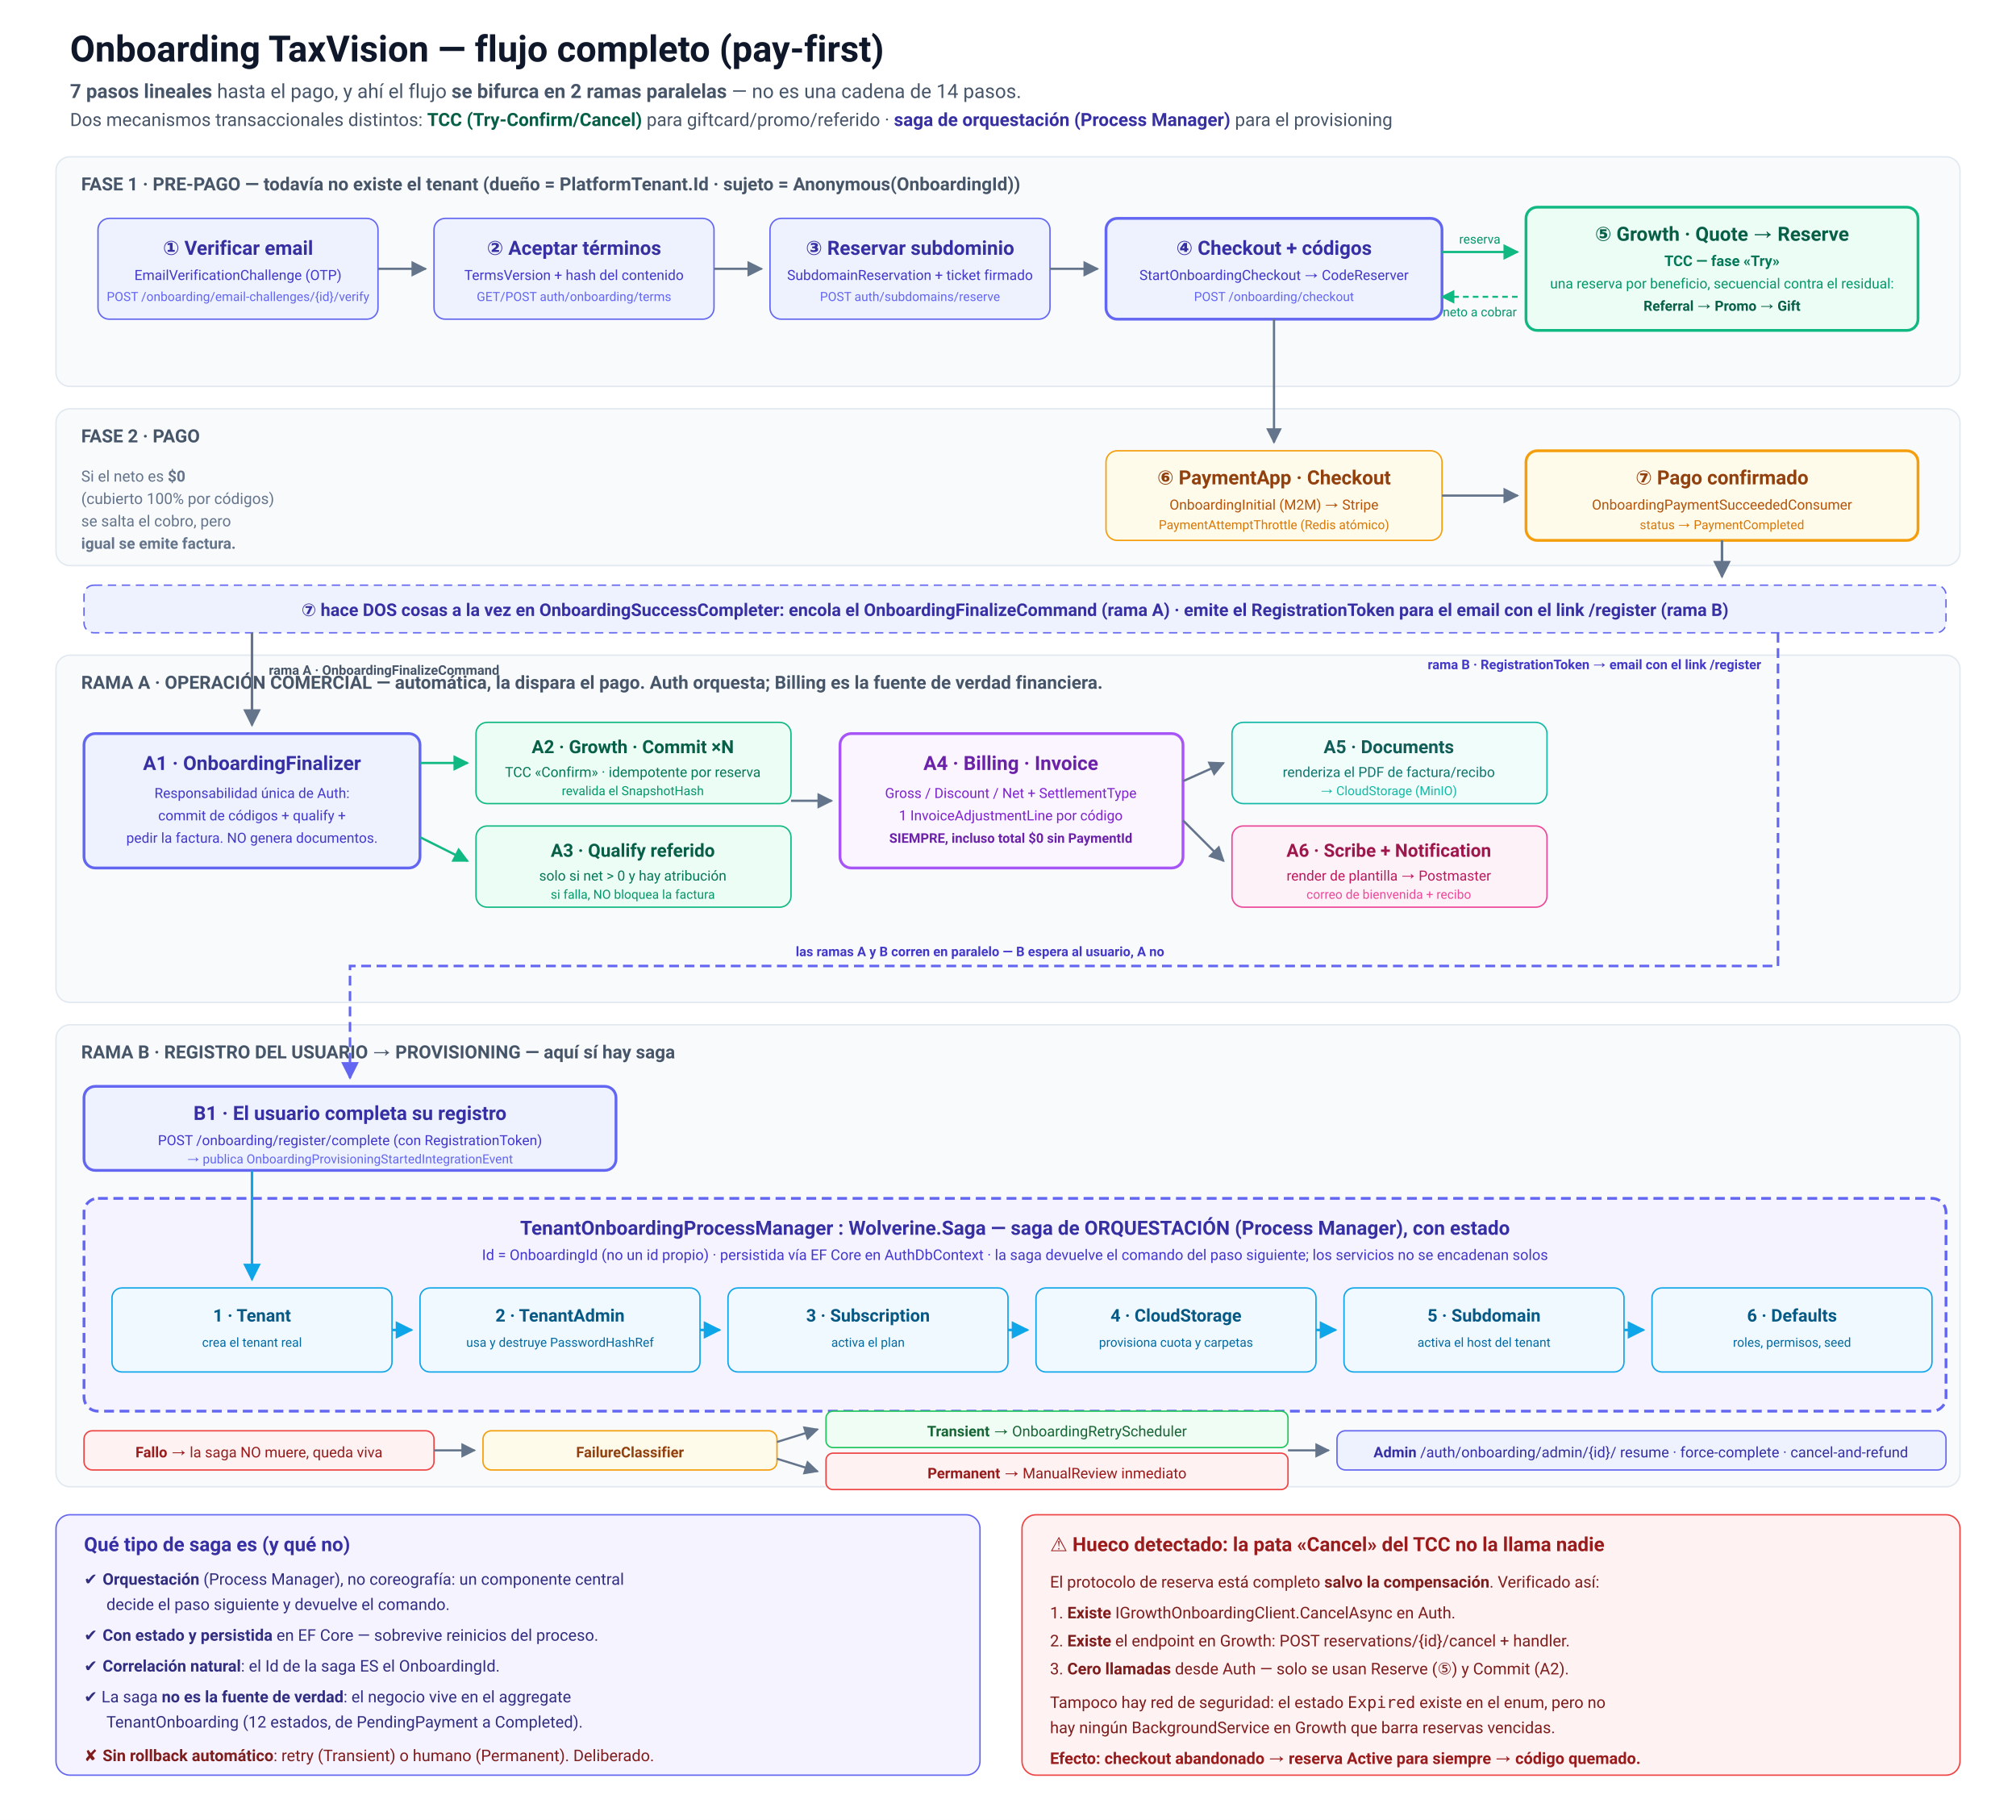
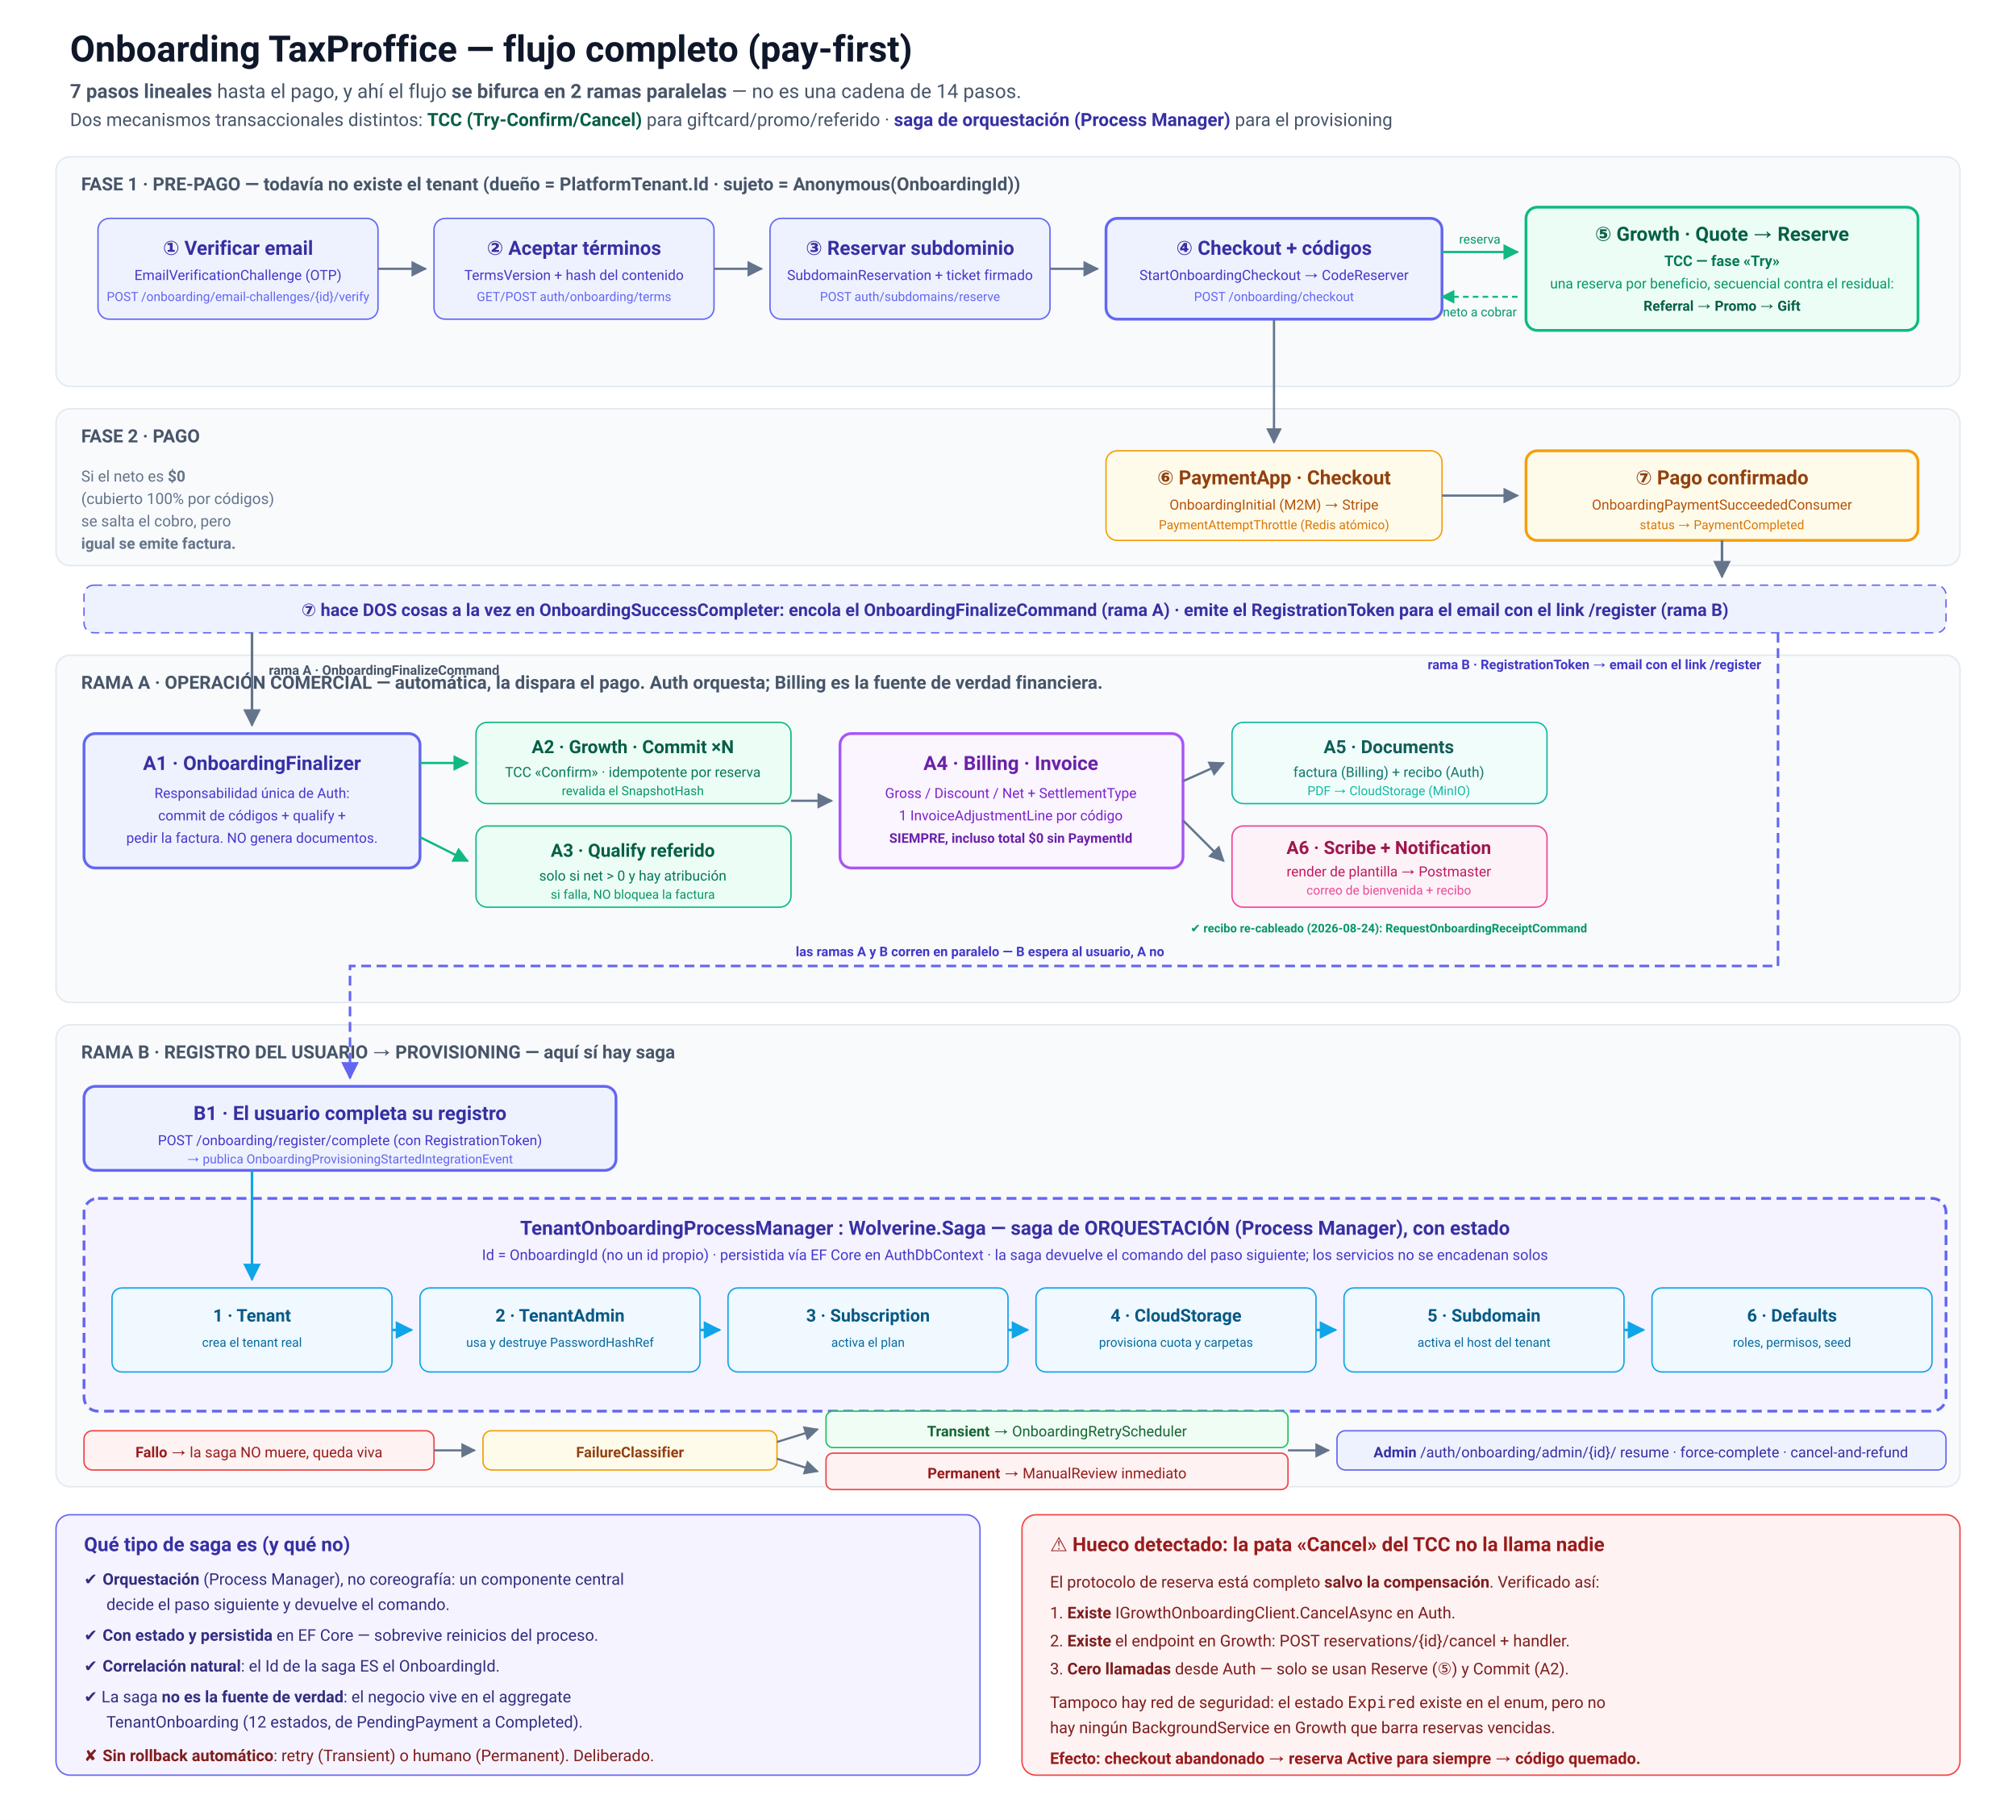
<svg xmlns="http://www.w3.org/2000/svg" viewBox="0 0 1440 1300" width="1440" height="1300" font-family="Segoe UI, Roboto, Helvetica, Arial, sans-serif">
  <defs>
    <marker id="a" viewBox="0 0 10 10" refX="9" refY="5" markerWidth="7" markerHeight="7" orient="auto-start-reverse">
      <path d="M0,0 L10,5 L0,10 z" fill="#64748b" />
    </marker>
    <marker id="ag" viewBox="0 0 10 10" refX="9" refY="5" markerWidth="7" markerHeight="7" orient="auto-start-reverse">
      <path d="M0,0 L10,5 L0,10 z" fill="#10b981" />
    </marker>
    <marker id="ai" viewBox="0 0 10 10" refX="9" refY="5" markerWidth="7" markerHeight="7" orient="auto-start-reverse">
      <path d="M0,0 L10,5 L0,10 z" fill="#6366f1" />
    </marker>
    <marker id="ab" viewBox="0 0 10 10" refX="9" refY="5" markerWidth="7" markerHeight="7" orient="auto-start-reverse">
      <path d="M0,0 L10,5 L0,10 z" fill="#0ea5e9" />
    </marker>
  </defs>
  <rect width="1440" height="1300" fill="#ffffff" />
-   <text x="50" y="44" font-size="26" font-weight="700" fill="#0f172a">Onboarding TaxVision — flujo completo (pay-first)</text>
+   <text x="50" y="44" font-size="26" font-weight="700" fill="#0f172a">Onboarding TaxProffice — flujo completo (pay-first)</text>
  <text x="50" y="70" font-size="14" fill="#475569">
    <tspan font-weight="600">7 pasos lineales</tspan> hasta el pago, y ahí el flujo <tspan font-weight="600">se bifurca en 2 ramas paralelas</tspan> — no es una cadena de 14 pasos.</text>
  <text x="50" y="90" font-size="13" fill="#475569">Dos mecanismos transaccionales distintos: <tspan font-weight="600" fill="#065f46">TCC (Try-Confirm/Cancel)</tspan> para giftcard/promo/referido · <tspan font-weight="600" fill="#3730a3">saga de orquestación (Process Manager)</tspan> para el provisioning</text>
  <rect x="40" y="112" width="1360" height="164" rx="10" fill="#f8fafc" stroke="#e2e8f0" />
  <text x="58" y="136" font-size="13" font-weight="700" fill="#475569">FASE 1 · PRE-PAGO — todavía no existe el tenant (dueño = PlatformTenant.Id · sujeto = Anonymous(OnboardingId))</text>
  <rect x="40" y="292" width="1360" height="112" rx="10" fill="#f8fafc" stroke="#e2e8f0" />
  <text x="58" y="316" font-size="13" font-weight="700" fill="#475569">FASE 2 · PAGO</text>
  <rect x="40" y="468" width="1360" height="248" rx="10" fill="#f8fafc" stroke="#e2e8f0" />
  <text x="58" y="492" font-size="13" font-weight="700" fill="#475569">RAMA A · OPERACIÓN COMERCIAL — automática, la dispara el pago. Auth orquesta; Billing es la fuente de verdad financiera.</text>
  <rect x="40" y="732" width="1360" height="330" rx="10" fill="#f8fafc" stroke="#e2e8f0" />
  <text x="58" y="756" font-size="13" font-weight="700" fill="#475569">RAMA B · REGISTRO DEL USUARIO → PROVISIONING — aquí sí hay saga</text>
  <rect x="70" y="156" width="200" height="72" rx="8" fill="#eef2ff" stroke="#6366f1" />
  <text x="170" y="182" font-size="14" font-weight="700" fill="#3730a3" text-anchor="middle">① Verificar email</text>
  <text x="170" y="200" font-size="10" fill="#4338ca" text-anchor="middle">EmailVerificationChallenge (OTP)</text>
  <text x="170" y="215" font-size="9" fill="#6366f1" text-anchor="middle">POST /onboarding/email-challenges/{id}/verify</text>
  <rect x="310" y="156" width="200" height="72" rx="8" fill="#eef2ff" stroke="#6366f1" />
  <text x="410" y="182" font-size="14" font-weight="700" fill="#3730a3" text-anchor="middle">② Aceptar términos</text>
  <text x="410" y="200" font-size="10" fill="#4338ca" text-anchor="middle">TermsVersion + hash del contenido</text>
  <text x="410" y="215" font-size="9" fill="#6366f1" text-anchor="middle">GET/POST auth/onboarding/terms</text>
  <rect x="550" y="156" width="200" height="72" rx="8" fill="#eef2ff" stroke="#6366f1" />
  <text x="650" y="182" font-size="14" font-weight="700" fill="#3730a3" text-anchor="middle">③ Reservar subdominio</text>
  <text x="650" y="200" font-size="10" fill="#4338ca" text-anchor="middle">SubdomainReservation + ticket firmado</text>
  <text x="650" y="215" font-size="9" fill="#6366f1" text-anchor="middle">POST auth/subdomains/reserve</text>
  <rect x="790" y="156" width="240" height="72" rx="8" fill="#eef2ff" stroke="#6366f1" stroke-width="2" />
  <text x="910" y="182" font-size="14" font-weight="700" fill="#3730a3" text-anchor="middle">④ Checkout + códigos</text>
  <text x="910" y="200" font-size="10" fill="#4338ca" text-anchor="middle">StartOnboardingCheckout → CodeReserver</text>
  <text x="910" y="215" font-size="9" fill="#6366f1" text-anchor="middle">POST /onboarding/checkout</text>
  <rect x="1090" y="148" width="280" height="88" rx="8" fill="#ecfdf5" stroke="#10b981" stroke-width="2" />
  <text x="1230" y="172" font-size="14" font-weight="700" fill="#065f46" text-anchor="middle">⑤ Growth · Quote → Reserve</text>
  <text x="1230" y="190" font-size="10.5" font-weight="600" fill="#047857" text-anchor="middle">TCC — fase «Try»</text>
  <text x="1230" y="206" font-size="10" fill="#059669" text-anchor="middle">una reserva por beneficio, secuencial contra el residual:</text>
  <text x="1230" y="222" font-size="10" font-weight="600" fill="#065f46" text-anchor="middle">Referral → Promo → Gift</text>
  <text x="58" y="344" font-size="11" fill="#64748b">Si el neto es <tspan font-weight="700">$0</tspan>
  </text>
  <text x="58" y="360" font-size="11" fill="#64748b">(cubierto 100% por códigos)</text>
  <text x="58" y="376" font-size="11" fill="#64748b">se salta el cobro, pero</text>
  <text x="58" y="392" font-size="11" font-weight="700" fill="#64748b">igual se emite factura.</text>
  <rect x="790" y="322" width="240" height="64" rx="8" fill="#fffbeb" stroke="#f59e0b" />
  <text x="910" y="346" font-size="14" font-weight="700" fill="#92400e" text-anchor="middle">⑥ PaymentApp · Checkout</text>
  <text x="910" y="364" font-size="10" fill="#b45309" text-anchor="middle">OnboardingInitial (M2M) → Stripe</text>
  <text x="910" y="378" font-size="9" fill="#d97706" text-anchor="middle">PaymentAttemptThrottle (Redis atómico)</text>
  <rect x="1090" y="322" width="280" height="64" rx="8" fill="#fffbeb" stroke="#f59e0b" stroke-width="2" />
  <text x="1230" y="346" font-size="14" font-weight="700" fill="#92400e" text-anchor="middle">⑦ Pago confirmado</text>
  <text x="1230" y="364" font-size="10" fill="#b45309" text-anchor="middle">OnboardingPaymentSucceededConsumer</text>
  <text x="1230" y="378" font-size="9" fill="#d97706" text-anchor="middle">status → PaymentCompleted</text>
  <rect x="60" y="418" width="1330" height="34" rx="7" fill="#eef2ff" stroke="#6366f1" stroke-dasharray="6 4" />
  <text x="725" y="440" font-size="12.5" font-weight="700" fill="#3730a3" text-anchor="middle">⑦ hace DOS cosas a la vez en OnboardingSuccessCompleter: encola el OnboardingFinalizeCommand (rama A)  ·  emite el RegistrationToken para el email con el link /register (rama B)</text>
  <rect x="60" y="524" width="240" height="96" rx="8" fill="#eef2ff" stroke="#6366f1" stroke-width="2" />
  <text x="180" y="550" font-size="14" font-weight="700" fill="#3730a3" text-anchor="middle">A1 · OnboardingFinalizer</text>
  <text x="180" y="570" font-size="10" fill="#4338ca" text-anchor="middle">Responsabilidad única de Auth:</text>
  <text x="180" y="586" font-size="10" fill="#4338ca" text-anchor="middle">commit de códigos + qualify +</text>
  <text x="180" y="602" font-size="10" fill="#4338ca" text-anchor="middle">pedir la factura. NO genera documentos.</text>
  <rect x="340" y="516" width="225" height="58" rx="8" fill="#ecfdf5" stroke="#10b981" />
  <text x="452" y="538" font-size="13" font-weight="700" fill="#065f46" text-anchor="middle">A2 · Growth · Commit ×N</text>
  <text x="452" y="555" font-size="10" fill="#047857" text-anchor="middle">TCC «Confirm» · idempotente por reserva</text>
  <text x="452" y="568" font-size="9" fill="#059669" text-anchor="middle">revalida el SnapshotHash</text>
  <rect x="340" y="590" width="225" height="58" rx="8" fill="#ecfdf5" stroke="#10b981" />
  <text x="452" y="612" font-size="13" font-weight="700" fill="#065f46" text-anchor="middle">A3 · Qualify referido</text>
  <text x="452" y="629" font-size="10" fill="#047857" text-anchor="middle">solo si net &gt; 0 y hay atribución</text>
  <text x="452" y="642" font-size="9" fill="#059669" text-anchor="middle">si falla, NO bloquea la factura</text>
  <rect x="600" y="524" width="245" height="96" rx="8" fill="#faf5ff" stroke="#a855f7" stroke-width="2" />
  <text x="722" y="550" font-size="14" font-weight="700" fill="#6b21a8" text-anchor="middle">A4 · Billing · Invoice</text>
  <text x="722" y="570" font-size="10" fill="#7e22ce" text-anchor="middle">Gross / Discount / Net + SettlementType</text>
  <text x="722" y="586" font-size="10" fill="#7e22ce" text-anchor="middle">1 InvoiceAdjustmentLine por código</text>
  <text x="722" y="602" font-size="9.5" font-weight="600" fill="#6b21a8" text-anchor="middle">SIEMPRE, incluso total $0 sin PaymentId</text>
  <rect x="880" y="516" width="225" height="58" rx="8" fill="#f0fdfa" stroke="#14b8a6" />
  <text x="992" y="538" font-size="13" font-weight="700" fill="#115e59" text-anchor="middle">A5 · Documents</text>
-   <text x="992" y="555" font-size="10" fill="#0f766e" text-anchor="middle">renderiza el PDF de factura/recibo</text>
-   <text x="992" y="568" font-size="9" fill="#14b8a6" text-anchor="middle">→ CloudStorage (MinIO)</text>
+   <text x="992" y="555" font-size="10" fill="#0f766e" text-anchor="middle">factura (Billing) + recibo (Auth)</text>
+   <text x="992" y="568" font-size="9" fill="#14b8a6" text-anchor="middle">PDF → CloudStorage (MinIO)</text>
  <rect x="880" y="590" width="225" height="58" rx="8" fill="#fdf2f8" stroke="#ec4899" />
-   <text x="992" y="612" font-size="13" font-weight="700" fill="#9d174d" text-anchor="middle">A6 · Scribe + Notification</text>
-   <text x="992" y="629" font-size="10" fill="#be185d" text-anchor="middle">render de plantilla → Postmaster</text>
-   <text x="992" y="642" font-size="9" fill="#ec4899" text-anchor="middle">correo de bienvenida + recibo</text>
+   <text x="992" y="610" font-size="13" font-weight="700" fill="#9d174d" text-anchor="middle">A6 · Scribe + Notification</text>
+   <text x="992" y="626" font-size="10" fill="#be185d" text-anchor="middle">render de plantilla → Postmaster</text>
+   <text x="992" y="639" font-size="9" fill="#ec4899" text-anchor="middle">correo de bienvenida + recibo</text>
+   <text x="992" y="666" font-size="8.5" font-weight="600" fill="#059669" text-anchor="middle">✔ recibo re-cableado (2026-08-24): RequestOnboardingReceiptCommand</text>
  <rect x="60" y="776" width="380" height="60" rx="8" fill="#eef2ff" stroke="#6366f1" stroke-width="2" />
  <text x="250" y="800" font-size="14" font-weight="700" fill="#3730a3" text-anchor="middle">B1 · El usuario completa su registro</text>
  <text x="250" y="818" font-size="10" fill="#4338ca" text-anchor="middle">POST /onboarding/register/complete (con RegistrationToken)</text>
  <text x="250" y="831" font-size="9" fill="#6366f1" text-anchor="middle">→ publica OnboardingProvisioningStartedIntegrationEvent</text>
  <rect x="60" y="856" width="1330" height="152" rx="10" fill="#f5f3ff" stroke="#6366f1" stroke-width="2" stroke-dasharray="7 4" />
  <text x="725" y="882" font-size="14" font-weight="700" fill="#3730a3" text-anchor="middle">TenantOnboardingProcessManager : Wolverine.Saga — saga de ORQUESTACIÓN (Process Manager), con estado</text>
  <text x="725" y="900" font-size="10.5" fill="#4338ca" text-anchor="middle">Id = OnboardingId (no un id propio) · persistida vía EF Core en AuthDbContext · la saga devuelve el comando del paso siguiente; los servicios no se encadenan solos</text>
  <rect x="80" y="920" width="200" height="60" rx="7" fill="#f0f9ff" stroke="#0ea5e9" />
  <text x="180" y="944" font-size="12.5" font-weight="700" fill="#075985" text-anchor="middle">1 · Tenant</text>
  <text x="180" y="962" font-size="9" fill="#0369a1" text-anchor="middle">crea el tenant real</text>
  <rect x="300" y="920" width="200" height="60" rx="7" fill="#f0f9ff" stroke="#0ea5e9" />
  <text x="400" y="944" font-size="12.5" font-weight="700" fill="#075985" text-anchor="middle">2 · TenantAdmin</text>
  <text x="400" y="962" font-size="9" fill="#0369a1" text-anchor="middle">usa y destruye PasswordHashRef</text>
  <rect x="520" y="920" width="200" height="60" rx="7" fill="#f0f9ff" stroke="#0ea5e9" />
  <text x="620" y="944" font-size="12.5" font-weight="700" fill="#075985" text-anchor="middle">3 · Subscription</text>
  <text x="620" y="962" font-size="9" fill="#0369a1" text-anchor="middle">activa el plan</text>
  <rect x="740" y="920" width="200" height="60" rx="7" fill="#f0f9ff" stroke="#0ea5e9" />
  <text x="840" y="944" font-size="12.5" font-weight="700" fill="#075985" text-anchor="middle">4 · CloudStorage</text>
  <text x="840" y="962" font-size="9" fill="#0369a1" text-anchor="middle">provisiona cuota y carpetas</text>
  <rect x="960" y="920" width="200" height="60" rx="7" fill="#f0f9ff" stroke="#0ea5e9" />
  <text x="1060" y="944" font-size="12.5" font-weight="700" fill="#075985" text-anchor="middle">5 · Subdomain</text>
  <text x="1060" y="962" font-size="9" fill="#0369a1" text-anchor="middle">activa el host del tenant</text>
  <rect x="1180" y="920" width="200" height="60" rx="7" fill="#f0f9ff" stroke="#0ea5e9" />
  <text x="1280" y="944" font-size="12.5" font-weight="700" fill="#075985" text-anchor="middle">6 · Defaults</text>
  <text x="1280" y="962" font-size="9" fill="#0369a1" text-anchor="middle">roles, permisos, seed</text>
  <rect x="60" y="1022" width="250" height="28" rx="6" fill="#fef2f2" stroke="#ef4444" />
  <text x="185" y="1041" font-size="10.5" fill="#991b1b" text-anchor="middle">
    <tspan font-weight="700">Fallo</tspan> → la saga NO muere, queda viva</text>
  <rect x="345" y="1022" width="210" height="28" rx="6" fill="#fffbeb" stroke="#f59e0b" />
  <text x="450" y="1041" font-size="10.5" font-weight="700" fill="#92400e" text-anchor="middle">FailureClassifier</text>
  <rect x="590" y="1008" width="330" height="26" rx="5" fill="#f0fdf4" stroke="#22c55e" />
  <text x="755" y="1026" font-size="10.5" fill="#166534" text-anchor="middle">
    <tspan font-weight="700">Transient</tspan> → OnboardingRetryScheduler</text>
  <rect x="590" y="1038" width="330" height="26" rx="5" fill="#fef2f2" stroke="#ef4444" />
  <text x="755" y="1056" font-size="10.5" fill="#991b1b" text-anchor="middle">
    <tspan font-weight="700">Permanent</tspan> → ManualReview inmediato</text>
  <rect x="955" y="1022" width="435" height="28" rx="6" fill="#eef2ff" stroke="#6366f1" />
  <text x="1172" y="1041" font-size="10.5" fill="#3730a3" text-anchor="middle">
    <tspan font-weight="700">Admin</tspan> /auth/onboarding/admin/{id}/ resume · force-complete · cancel-and-refund</text>
  <line x1="270" y1="192" x2="304" y2="192" stroke="#64748b" stroke-width="1.6" marker-end="url(#a)" />
  <line x1="510" y1="192" x2="544" y2="192" stroke="#64748b" stroke-width="1.6" marker-end="url(#a)" />
  <line x1="750" y1="192" x2="784" y2="192" stroke="#64748b" stroke-width="1.6" marker-end="url(#a)" />
  <line x1="1030" y1="180" x2="1084" y2="180" stroke="#10b981" stroke-width="1.6" marker-end="url(#ag)" />
  <text x="1057" y="174" font-size="9" fill="#059669" text-anchor="middle">reserva</text>
  <line x1="1084" y1="212" x2="1030" y2="212" stroke="#10b981" stroke-width="1.4" stroke-dasharray="4 3" marker-end="url(#ag)" />
  <text x="1057" y="226" font-size="9" fill="#059669" text-anchor="middle">neto a cobrar</text>
  <line x1="910" y1="228" x2="910" y2="316" stroke="#64748b" stroke-width="1.6" marker-end="url(#a)" />
  <line x1="1030" y1="354" x2="1084" y2="354" stroke="#64748b" stroke-width="1.6" marker-end="url(#a)" />
  <line x1="1230" y1="386" x2="1230" y2="412" stroke="#64748b" stroke-width="1.8" marker-end="url(#a)" />
  <polyline points="180,452 180,518" fill="none" stroke="#64748b" stroke-width="1.8" marker-end="url(#a)" />
  <text x="192" y="482" font-size="9.5" font-weight="600" fill="#475569">rama A · OnboardingFinalizeCommand</text>
  <polyline points="1270,452 1270,690 250,690 250,770" fill="none" stroke="#6366f1" stroke-width="1.8" stroke-dasharray="7 4" marker-end="url(#ai)" />
  <text x="1258" y="478" font-size="9.5" font-weight="600" fill="#4338ca" text-anchor="end">rama B · RegistrationToken → email con el link /register</text>
  <text x="700" y="683" font-size="9.5" font-weight="600" fill="#4338ca" text-anchor="middle">las ramas A y B corren en paralelo — B espera al usuario, A no</text>
  <line x1="300" y1="545" x2="334" y2="545" stroke="#10b981" stroke-width="1.6" marker-end="url(#ag)" />
  <line x1="300" y1="598" x2="334" y2="615" stroke="#10b981" stroke-width="1.6" marker-end="url(#ag)" />
  <line x1="565" y1="572" x2="594" y2="572" stroke="#64748b" stroke-width="1.6" marker-end="url(#a)" />
  <line x1="845" y1="558" x2="874" y2="545" stroke="#64748b" stroke-width="1.6" marker-end="url(#a)" />
  <line x1="845" y1="586" x2="874" y2="615" stroke="#64748b" stroke-width="1.6" marker-end="url(#a)" />
  <line x1="180" y1="836" x2="180" y2="914" stroke="#0ea5e9" stroke-width="1.8" marker-end="url(#ab)" />
  <line x1="280" y1="950" x2="294" y2="950" stroke="#0ea5e9" stroke-width="1.8" marker-end="url(#ab)" />
  <line x1="500" y1="950" x2="514" y2="950" stroke="#0ea5e9" stroke-width="1.8" marker-end="url(#ab)" />
  <line x1="720" y1="950" x2="734" y2="950" stroke="#0ea5e9" stroke-width="1.8" marker-end="url(#ab)" />
  <line x1="940" y1="950" x2="954" y2="950" stroke="#0ea5e9" stroke-width="1.8" marker-end="url(#ab)" />
  <line x1="1160" y1="950" x2="1174" y2="950" stroke="#0ea5e9" stroke-width="1.8" marker-end="url(#ab)" />
  <line x1="310" y1="1036" x2="339" y2="1036" stroke="#64748b" stroke-width="1.5" marker-end="url(#a)" />
  <line x1="555" y1="1030" x2="584" y2="1021" stroke="#64748b" stroke-width="1.5" marker-end="url(#a)" />
  <line x1="555" y1="1042" x2="584" y2="1051" stroke="#64748b" stroke-width="1.5" marker-end="url(#a)" />
  <line x1="920" y1="1036" x2="949" y2="1036" stroke="#64748b" stroke-width="1.5" marker-end="url(#a)" />
  <rect x="40" y="1082" width="660" height="186" rx="10" fill="#f5f3ff" stroke="#6366f1" />
  <text x="60" y="1108" font-size="14" font-weight="700" fill="#3730a3">Qué tipo de saga es (y qué no)</text>
  <text x="60" y="1132" font-size="11.5" fill="#312e81">✔ <tspan font-weight="600">Orquestación</tspan> (Process Manager), no coreografía: un componente central</text>
  <text x="76" y="1150" font-size="11.5" fill="#312e81">decide el paso siguiente y devuelve el comando.</text>
  <text x="60" y="1172" font-size="11.5" fill="#312e81">✔ <tspan font-weight="600">Con estado y persistida</tspan> en EF Core — sobrevive reinicios del proceso.</text>
  <text x="60" y="1194" font-size="11.5" fill="#312e81">✔ <tspan font-weight="600">Correlación natural</tspan>: el Id de la saga ES el OnboardingId.</text>
  <text x="60" y="1216" font-size="11.5" fill="#312e81">✔ La saga <tspan font-weight="600">no es la fuente de verdad</tspan>: el negocio vive en el aggregate</text>
  <text x="76" y="1234" font-size="11.5" fill="#312e81">TenantOnboarding (12 estados, de PendingPayment a Completed).</text>
  <text x="60" y="1258" font-size="11.5" fill="#7f1d1d">✘ <tspan font-weight="600">Sin rollback automático</tspan>: retry (Transient) o humano (Permanent). Deliberado.</text>
  <rect x="730" y="1082" width="670" height="186" rx="10" fill="#fef2f2" stroke="#ef4444" />
  <text x="750" y="1108" font-size="14" font-weight="700" fill="#991b1b">⚠ Hueco detectado: la pata «Cancel» del TCC no la llama nadie</text>
  <text x="750" y="1134" font-size="11.5" fill="#7f1d1d">El protocolo de reserva está completo <tspan font-weight="600">salvo la compensación</tspan>. Verificado así:</text>
  <text x="750" y="1156" font-size="11.5" fill="#7f1d1d">1. <tspan font-weight="600">Existe</tspan> IGrowthOnboardingClient.CancelAsync en Auth.</text>
  <text x="750" y="1176" font-size="11.5" fill="#7f1d1d">2. <tspan font-weight="600">Existe</tspan> el endpoint en Growth: POST reservations/{id}/cancel + handler.</text>
  <text x="750" y="1196" font-size="11.5" fill="#7f1d1d">3. <tspan font-weight="600">Cero llamadas</tspan> desde Auth — solo se usan Reserve (⑤) y Commit (A2).</text>
  <text x="750" y="1220" font-size="11.5" fill="#7f1d1d">Tampoco hay red de seguridad: el estado <tspan font-family="Consolas, monospace">Expired</tspan> existe en el enum, pero no</text>
  <text x="750" y="1238" font-size="11.5" fill="#7f1d1d">hay ningún BackgroundService en Growth que barra reservas vencidas.</text>
  <text x="750" y="1260" font-size="11.5" font-weight="600" fill="#991b1b">Efecto: checkout abandonado → reserva Active para siempre → código quemado.</text>
</svg>
